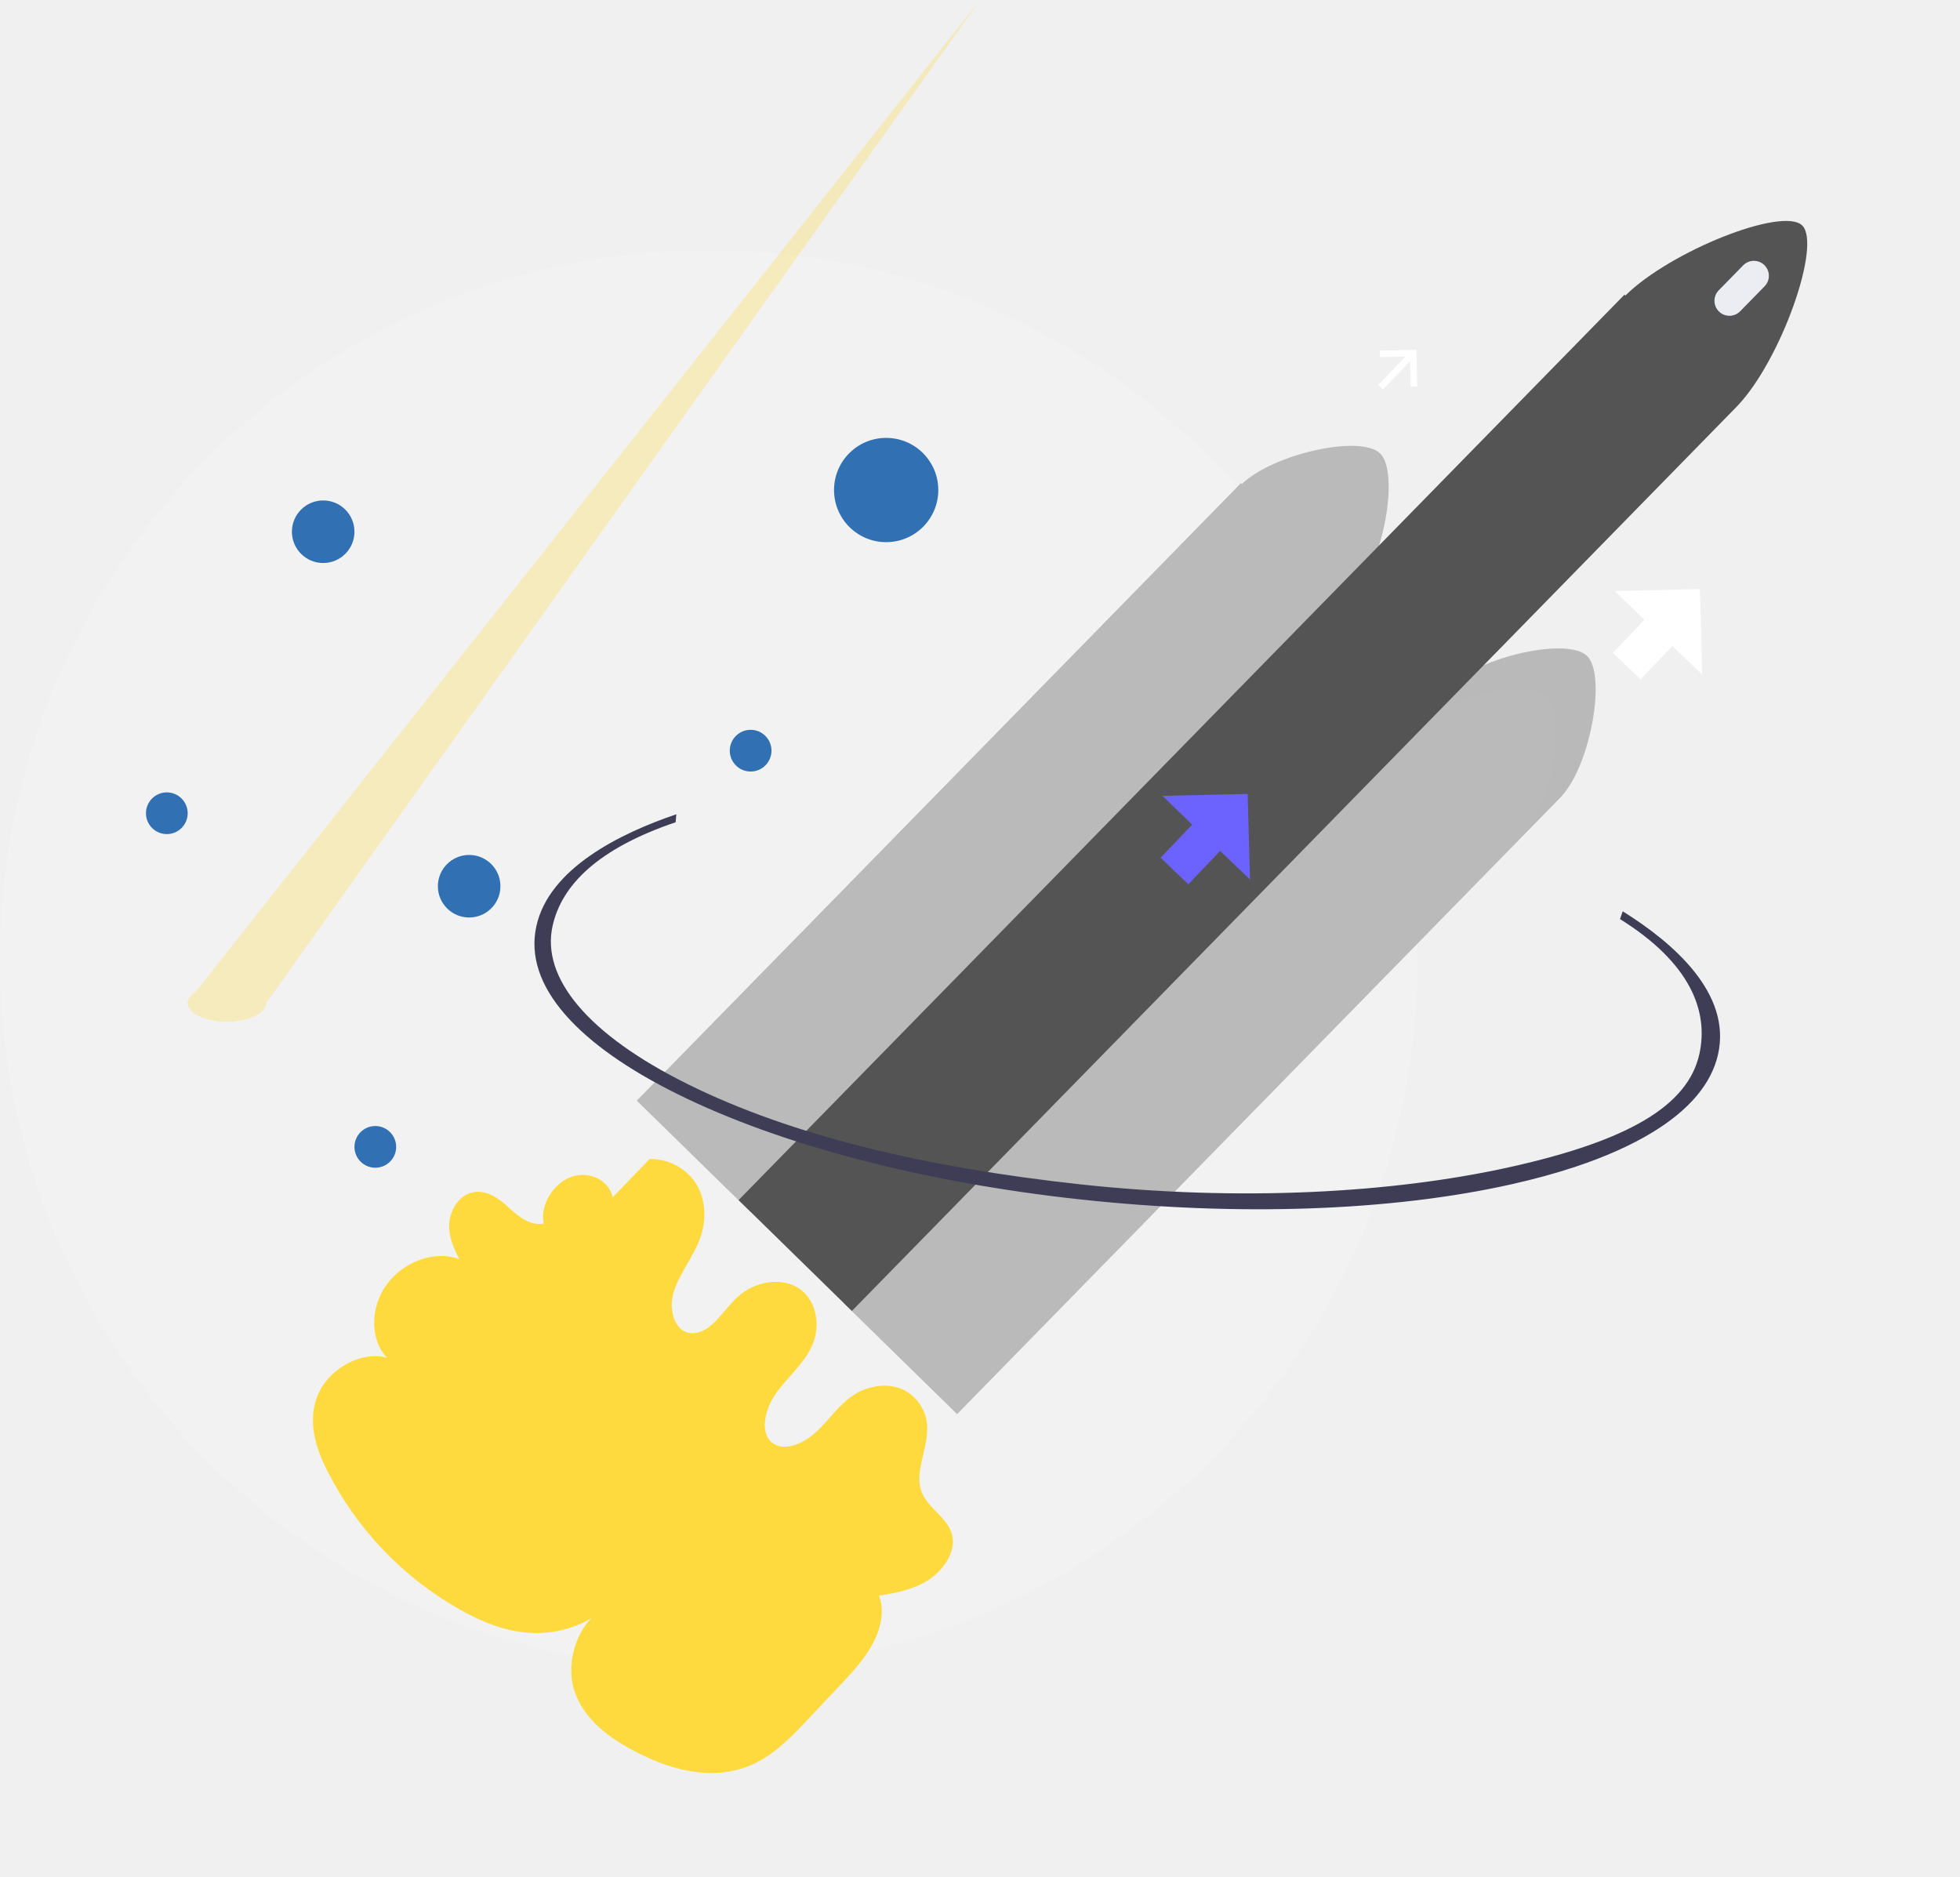
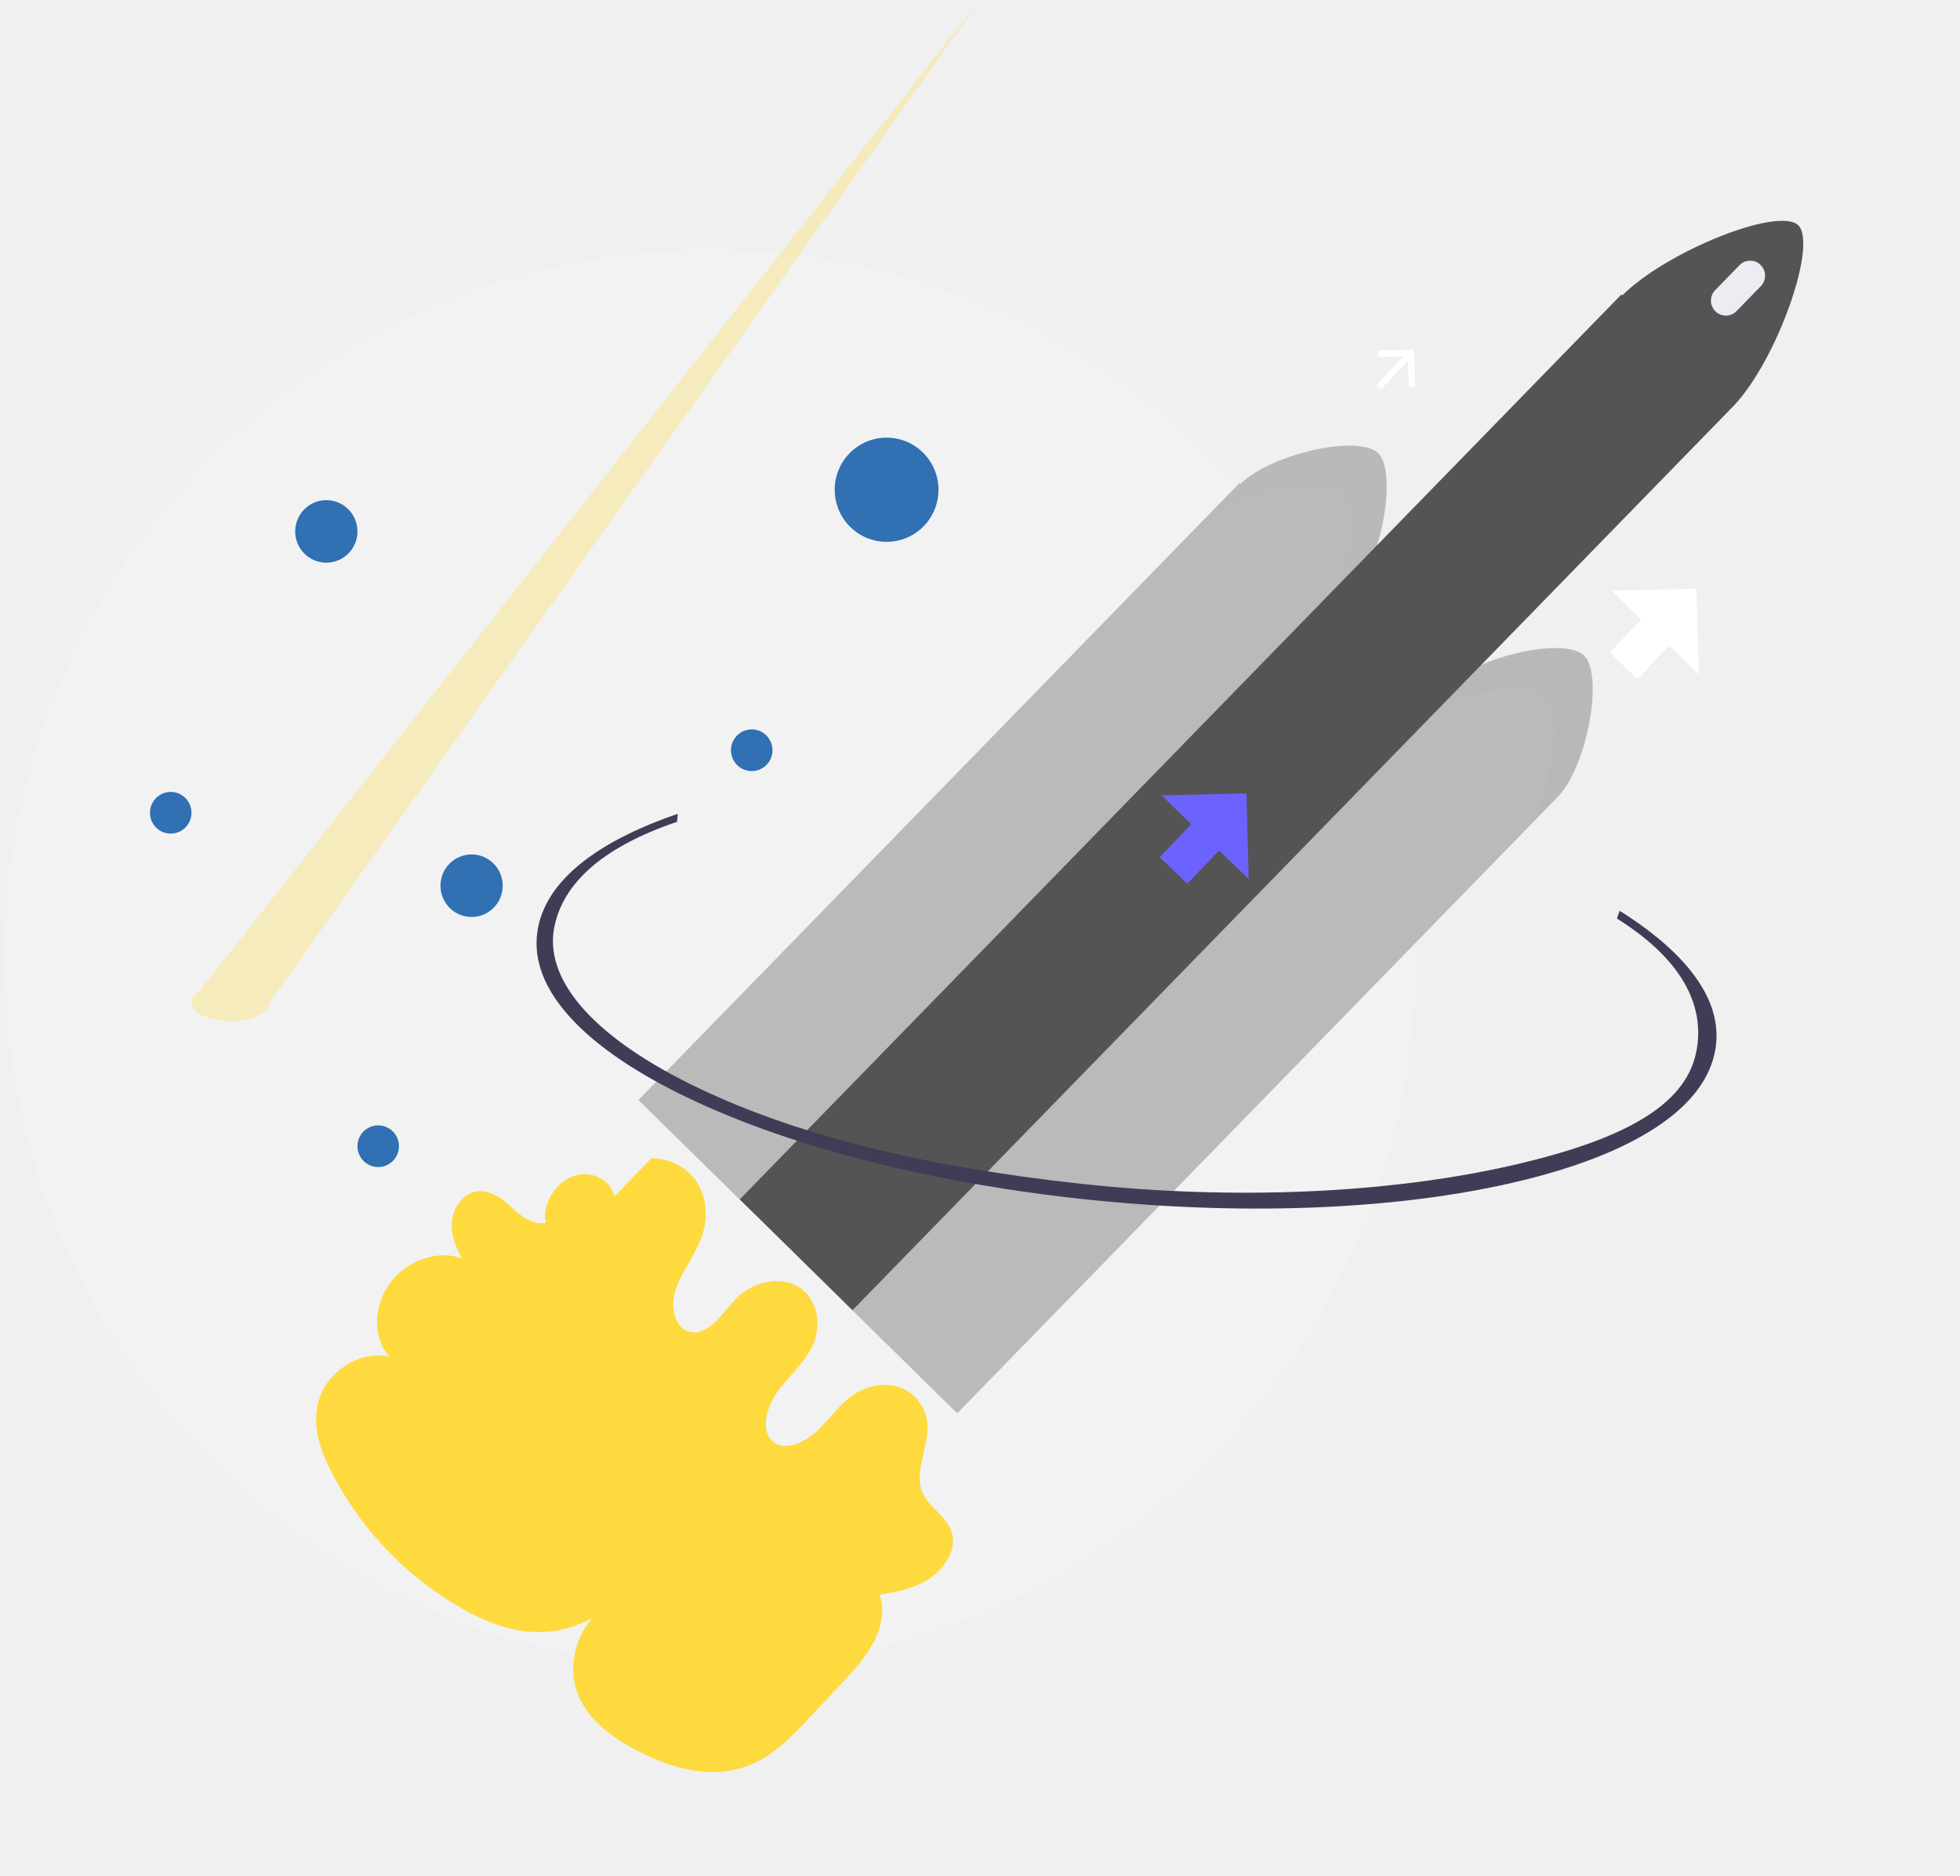
- <svg xmlns="http://www.w3.org/2000/svg" width="305" height="292" viewBox="0 0 305 292" fill="none">
-   <path d="M110.281 259.652C171.187 259.652 220.562 210.243 220.562 149.294C220.562 88.345 171.187 38.936 110.281 38.936C49.374 38.936 0 88.345 0 149.294C0 210.243 49.374 259.652 110.281 259.652Z" fill="#F2F2F2" />
-   <path d="M251.275 91.965L264.523 91.663L264.894 104.976L260.243 100.533L255.294 105.713L250.976 101.589L255.893 96.442L251.275 91.965Z" fill="white" />
-   <path d="M215.203 60.617L219.432 56.19L219.523 60.183L220.538 60.144L220.407 54.439L214.703 54.569L214.726 55.568L218.703 55.494L214.473 59.92L215.203 60.617Z" fill="white" />
-   <path d="M210.736 92.431C215.307 87.545 217.803 73.525 214.762 70.55C211.722 67.576 198.036 70.644 193.251 75.322L193.105 75.182L99.09 171.266L116.726 188.52L210.739 92.439L210.736 92.431Z" fill="#BABABA" />
-   <path d="M242.947 123.951C247.518 119.064 250.013 105.044 246.973 102.07C243.932 99.095 230.246 102.164 225.464 106.843L225.318 106.704L131.303 202.788L148.939 220.042L242.952 123.96L242.947 123.951Z" fill="#BABABA" />
-   <path d="M270.406 63.115C277.154 55.998 283.486 38.054 280.448 35.082C277.41 32.11 259.877 39.093 252.929 45.99L252.786 45.853L114.931 186.74L132.562 203.994L270.42 63.105L270.406 63.115Z" fill="#545454" />
-   <path d="M180.898 123.84L194.151 123.538L194.516 136.851L189.868 132.41L184.919 137.591L180.599 133.464L185.518 128.315L180.898 123.84Z" fill="#6C63FF" />
-   <g opacity="0.1">
-     <path opacity="0.1" d="M224.866 109.813C230.824 107.271 238.716 106.223 240.932 108.391C243.817 111.212 241.722 123.927 237.624 129.409L242.729 124.192C247.3 119.305 249.795 105.285 246.755 102.311C244.568 100.17 236.856 101.167 230.924 103.637L224.866 109.813Z" fill="black" />
-     <path opacity="0.1" d="M187.067 81.503L187.213 81.642C191.995 76.963 205.684 73.897 208.722 76.869C210.707 78.811 210.33 85.459 208.559 91.202L246.739 52.184L246.882 52.321C253.844 45.413 271.374 38.428 274.401 41.413C277.271 44.22 271.778 60.394 265.471 68.174L270.172 63.365C276.92 56.248 283.252 38.305 280.214 35.333C277.176 32.361 259.643 39.343 252.684 46.253L252.54 46.116L214.361 85.134C216.132 79.387 216.508 72.743 214.524 70.801C211.486 67.829 197.797 70.895 193.014 75.574L192.869 75.435L98.854 171.519L98.927 171.589L187.067 81.503Z" fill="#545454" />
+ <svg xmlns="http://www.w3.org/2000/svg" xmlns:xlink="http://www.w3.org/1999/xlink" width="209px" height="200px" viewBox="0 0 208 200" version="1.1">
+   <defs>
+     <filter id="alpha" filterUnits="objectBoundingBox" x="0%" y="0%" width="100%" height="100%">
+       <feColorMatrix type="matrix" in="SourceGraphic" values="0 0 0 0 1 0 0 0 0 1 0 0 0 0 1 0 0 0 1 0" />
+     </filter>
+     <mask id="mask0">
+       <g filter="url(#alpha)">
+         <rect x="0" y="0" width="208" height="200" style="fill:rgb(0%,0%,0%);fill-opacity:0.102;stroke:none;" />
+       </g>
+     </mask>
+     <mask id="mask1">
+       <g filter="url(#alpha)">
+         <rect x="0" y="0" width="208" height="200" style="fill:rgb(0%,0%,0%);fill-opacity:0.102;stroke:none;" />
+       </g>
+     </mask>
+     <clipPath id="clip2">
+       <rect x="0" y="0" width="208" height="200" />
+     </clipPath>
+     <g id="surface6" clip-path="url(#clip2)">
+       <path style=" stroke:none;fill-rule:nonzero;fill:rgb(0%,0%,0%);fill-opacity:1;" d="M 153.352 75.215 C 157.414 73.473 162.797 72.754 164.309 74.242 C 166.273 76.172 164.848 84.883 162.051 88.637 L 165.535 85.062 C 168.652 81.715 170.352 72.113 168.277 70.074 C 166.789 68.609 161.527 69.293 157.484 70.984 Z M 153.352 75.215 " />
+     </g>
+     <mask id="mask2">
+       <g filter="url(#alpha)">
+         <rect x="0" y="0" width="208" height="200" style="fill:rgb(0%,0%,0%);fill-opacity:0.102;stroke:none;" />
+       </g>
+     </mask>
+     <clipPath id="clip3">
+       <rect x="0" y="0" width="208" height="200" />
+     </clipPath>
+     <g id="surface9" clip-path="url(#clip3)">
+       <path style=" stroke:none;fill-rule:nonzero;fill:rgb(32.941%,32.941%,32.941%);fill-opacity:1;" d="M 127.574 55.824 L 127.672 55.918 C 130.934 52.715 140.27 50.613 142.34 52.648 C 143.695 53.98 143.438 58.535 142.23 62.469 L 168.27 35.742 L 168.367 35.836 C 173.113 31.105 185.066 26.32 187.133 28.363 C 189.09 30.289 185.344 41.367 181.043 46.695 L 184.25 43.402 C 188.852 38.527 193.168 26.234 191.098 24.199 C 189.023 22.164 177.066 26.945 172.32 31.68 L 172.223 31.586 L 146.188 58.312 C 147.395 54.375 147.652 49.824 146.297 48.492 C 144.227 46.457 134.891 48.559 131.629 51.762 L 131.531 51.668 L 67.414 117.48 L 67.465 117.527 Z M 127.574 55.824 " />
+     </g>
+     <clipPath id="clip1">
+       <rect x="0" y="0" width="208" height="200" />
+     </clipPath>
+     <g id="surface11" clip-path="url(#clip1)">
+       <use xlink:href="#surface6" mask="url(#mask1)" />
+       <use xlink:href="#surface9" mask="url(#mask2)" />
+     </g>
+     <mask id="mask3">
+       <g filter="url(#alpha)">
+         <rect x="0" y="0" width="208" height="200" style="fill:rgb(0%,0%,0%);fill-opacity:0.302;stroke:none;" />
+       </g>
+     </mask>
+     <clipPath id="clip4">
+       <rect x="0" y="0" width="208" height="200" />
+     </clipPath>
+     <g id="surface14" clip-path="url(#clip4)">
+       <path style=" stroke:none;fill-rule:nonzero;fill:rgb(99.608%,85.49%,24.314%);fill-opacity:1;" d="M 28.246 106.914 L 104 0 L 20.816 105.633 C 20.406 105.883 20.125 106.18 19.996 106.492 C 19.867 106.809 19.895 107.129 20.078 107.438 C 20.258 107.746 20.59 108.027 21.043 108.262 C 21.496 108.496 22.059 108.672 22.684 108.781 C 23.305 108.887 23.973 108.922 24.629 108.879 C 25.285 108.836 25.914 108.719 26.457 108.539 C 27 108.355 27.445 108.113 27.758 107.832 C 28.07 107.547 28.234 107.234 28.246 106.914 Z M 28.246 106.914 " />
+     </g>
+   </defs>
+   <g id="surface1">
+     <path style=" stroke:none;fill-rule:nonzero;fill:rgb(94.902%,94.902%,94.902%);fill-opacity:1;" d="M 75.207 177.844 C 116.742 177.844 150.418 144.004 150.418 102.258 C 150.418 60.512 116.742 26.668 75.207 26.668 C 33.672 26.668 0 60.512 0 102.258 C 0 144.004 33.672 177.844 75.207 177.844 Z M 75.207 177.844 " />
+     <path style=" stroke:none;fill-rule:nonzero;fill:rgb(100%,100%,100%);fill-opacity:1;" d="M 171.359 62.988 L 180.395 62.781 L 180.648 71.902 L 177.477 68.859 L 174.102 72.406 L 171.156 69.582 L 174.512 66.055 Z M 171.359 62.988 " />
+     <path style=" stroke:none;fill-rule:nonzero;fill:rgb(100%,100%,100%);fill-opacity:1;" d="M 146.762 41.52 L 149.645 38.488 L 149.707 41.223 L 150.398 41.195 L 150.309 37.289 L 146.422 37.375 L 146.438 38.059 L 149.148 38.008 L 146.262 41.043 Z M 146.762 41.52 " />
+     <path style=" stroke:none;fill-rule:nonzero;fill:rgb(72.941%,72.941%,72.941%);fill-opacity:1;" d="M 143.715 63.309 C 146.832 59.961 148.535 50.359 146.461 48.32 C 144.387 46.285 135.055 48.387 131.789 51.59 L 131.691 51.496 L 67.574 117.305 L 79.602 129.125 L 143.719 63.312 Z M 143.715 63.309 " />
+     <path style=" stroke:none;fill-rule:nonzero;fill:rgb(72.941%,72.941%,72.941%);fill-opacity:1;" d="M 165.684 84.898 C 168.801 81.551 170.5 71.949 168.426 69.91 C 166.355 67.875 157.02 69.977 153.758 73.18 L 153.66 73.086 L 89.543 138.895 L 101.57 150.715 L 165.684 84.902 Z M 165.684 84.898 " />
+     <path style=" stroke:none;fill-rule:nonzero;fill:rgb(32.941%,32.941%,32.941%);fill-opacity:1;" d="M 184.406 43.23 C 189.012 38.355 193.328 26.066 191.258 24.027 C 189.184 21.992 177.227 26.777 172.488 31.5 L 172.391 31.406 L 78.379 127.902 L 90.402 139.723 L 184.418 43.223 Z M 184.406 43.23 " />
+     <path style=" stroke:none;fill-rule:nonzero;fill:rgb(42.353%,38.824%,100%);fill-opacity:1;" d="M 123.367 84.82 L 132.406 84.613 L 132.652 93.734 L 129.484 90.691 L 126.109 94.242 L 123.164 91.414 L 126.516 87.887 Z M 123.367 84.82 " />
+     <use xlink:href="#surface11" mask="url(#mask0)" />
+     <path style=" stroke:none;fill-rule:nonzero;fill:rgb(92.549%,92.549%,95.294%);fill-opacity:1;" d="M 187.238 28.254 C 186.609 27.637 185.605 27.648 184.992 28.277 L 182.395 30.941 C 181.781 31.574 181.793 32.582 182.422 33.199 L 182.422 33.203 C 183.051 33.816 184.055 33.809 184.668 33.176 L 187.266 30.512 C 187.879 29.883 187.867 28.871 187.238 28.254 Z M 187.238 28.254 " />
+     <path style=" stroke:none;fill-rule:nonzero;fill:rgb(24.706%,23.922%,33.725%);fill-opacity:1;" d="M 167.16 124.359 C 165.078 125.055 162.805 125.68 160.344 126.23 C 147.621 129.086 131.414 129.656 114.711 127.84 C 98.012 126.023 82.809 122.035 71.906 116.609 C 66.594 113.969 62.59 111.125 60.004 108.16 C 57.27 105.023 56.23 101.84 56.922 98.695 C 58.27 92.57 65.742 88.836 71.773 86.785 L 71.699 87.633 C 63.418 90.453 59.594 94.352 58.641 98.695 C 57.422 104.23 62.398 110.277 73.023 115.562 C 83.898 120.977 98.035 124.418 114.711 126.23 C 131.387 128.047 147.648 127.207 160.344 124.359 C 172.746 121.578 179.121 117.871 180.34 112.34 C 181.352 107.742 179.352 102.602 171.918 97.953 L 172.207 97.125 C 177.609 100.504 183.754 105.887 182.332 112.34 C 181.641 115.48 179.281 118.297 175.32 120.707 C 173.066 122.082 170.336 123.301 167.16 124.359 Z M 167.16 124.359 " />
+     <path style=" stroke:none;fill-rule:nonzero;fill:rgb(99.608%,85.49%,24.314%);fill-opacity:1;" d="M 68.953 123.508 L 65.027 127.598 C 64.602 125.742 62.469 124.723 60.551 125.457 C 58.629 126.195 57.273 128.555 57.707 130.406 C 56.094 130.676 54.863 129.5 53.762 128.496 C 52.664 127.488 51.129 126.547 49.594 127.277 C 48.359 127.863 47.664 129.367 47.664 130.668 C 47.664 131.965 48.203 133.105 48.734 134.207 C 46.262 133.219 42.844 134.41 41.043 136.891 C 39.242 139.371 39.266 142.852 41.098 144.727 C 38.488 143.938 35.023 145.742 33.789 148.539 C 32.539 151.355 33.5 154.316 34.73 156.75 C 37.848 162.941 42.719 168.074 48.727 171.504 C 51.023 172.809 53.539 173.879 56.316 174.031 C 59.094 174.18 62.184 173.305 64.43 171.203 C 61.211 172.828 59.93 177.246 60.992 180.316 C 62.059 183.391 64.805 185.332 67.629 186.785 C 71.387 188.719 76.086 190.016 80.352 187.809 C 82.465 186.715 84.188 184.898 85.852 183.125 L 89.074 179.688 C 90.379 178.301 91.699 176.887 92.594 175.23 C 93.488 173.574 93.906 171.609 93.277 170.066 C 95.023 169.77 96.832 169.449 98.422 168.461 C 100.008 167.473 101.32 165.621 101.098 163.918 C 100.82 161.75 98.348 160.82 97.727 158.781 C 97.125 156.816 98.391 154.477 98.398 152.332 C 98.422 151.438 98.184 150.562 97.715 149.805 C 97.25 149.047 96.57 148.441 95.766 148.066 C 94.16 147.359 92.047 147.648 90.398 148.805 C 88.957 149.816 87.949 151.363 86.652 152.578 C 85.359 153.793 83.422 154.688 82.129 153.887 C 80.562 152.922 81.098 150.273 82.328 148.523 C 83.562 146.773 85.328 145.34 86.18 143.414 C 87.188 141.141 86.566 138.477 84.75 137.293 C 82.938 136.105 80.109 136.52 78.254 138.242 C 76.738 139.648 75.555 141.941 73.652 142.082 C 71.645 142.234 70.863 139.645 71.516 137.625 C 72.168 135.605 73.66 133.836 74.348 131.824 C 75.047 129.781 74.824 127.574 73.762 125.988 C 73.203 125.191 72.457 124.547 71.586 124.117 C 70.715 123.688 69.754 123.484 68.785 123.527 " />
+     <use xlink:href="#surface14" mask="url(#mask3)" />
+     <path style=" stroke:none;fill-rule:nonzero;fill:rgb(18.824%,43.922%,70.196%);fill-opacity:1;" d="M 99.574 52.227 C 99.574 55.293 97.098 57.781 94.043 57.781 C 90.984 57.781 88.508 55.293 88.508 52.227 C 88.508 49.156 90.984 46.672 94.043 46.672 C 97.098 46.672 99.574 49.156 99.574 52.227 Z M 99.574 52.227 " />
+     <path style=" stroke:none;fill-rule:nonzero;fill:rgb(18.824%,43.922%,70.196%);fill-opacity:1;" d="M 37.617 56.672 C 37.617 58.512 36.129 60.004 34.297 60.004 C 32.465 60.004 30.977 58.512 30.977 56.672 C 30.977 54.828 32.465 53.336 34.297 53.336 C 36.129 53.336 37.617 54.828 37.617 56.672 Z M 37.617 56.672 " />
+     <path style=" stroke:none;fill-rule:nonzero;fill:rgb(18.824%,43.922%,70.196%);fill-opacity:1;" d="M 53.105 94.453 C 53.105 96.293 51.621 97.785 49.789 97.785 C 47.953 97.785 46.469 96.293 46.469 94.453 C 46.469 92.609 47.953 91.117 49.789 91.117 C 51.621 91.117 53.105 92.609 53.105 94.453 Z M 53.105 94.453 " />
+     <path style=" stroke:none;fill-rule:nonzero;fill:rgb(18.824%,43.922%,70.196%);fill-opacity:1;" d="M 42.043 122.23 C 42.043 123.457 41.051 124.453 39.828 124.453 C 38.605 124.453 37.617 123.457 37.617 122.23 C 37.617 121.004 38.605 120.008 39.828 120.008 C 41.051 120.008 42.043 121.004 42.043 122.23 Z M 42.043 122.23 " />
+     <path style=" stroke:none;fill-rule:nonzero;fill:rgb(18.824%,43.922%,70.196%);fill-opacity:1;" d="M 81.871 80.004 C 81.871 81.234 80.879 82.227 79.66 82.227 C 78.438 82.227 77.445 81.234 77.445 80.004 C 77.445 78.777 78.438 77.781 79.66 77.781 C 80.879 77.781 81.871 78.777 81.871 80.004 Z M 81.871 80.004 " />
+     <path style=" stroke:none;fill-rule:nonzero;fill:rgb(18.824%,43.922%,70.196%);fill-opacity:1;" d="M 19.918 86.672 C 19.918 87.902 18.926 88.895 17.703 88.895 C 16.48 88.895 15.492 87.902 15.492 86.672 C 15.492 85.445 16.48 84.449 17.703 84.449 C 18.926 84.449 19.918 85.445 19.918 86.672 Z M 19.918 86.672 " />
  </g>
-   <path d="M274.558 41.253L274.556 41.251C273.636 40.351 272.161 40.367 271.261 41.286L267.455 45.177C266.555 46.097 266.571 47.572 267.491 48.472L267.493 48.474C268.413 49.374 269.888 49.358 270.788 48.438L274.595 44.548C275.494 43.628 275.478 42.153 274.558 41.253Z" fill="#ECECF3" />
-   <path d="M245.117 181.566C242.061 182.581 238.729 183.492 235.121 184.298C216.462 188.465 192.698 189.298 168.207 186.646C143.717 183.993 121.425 178.171 105.439 170.251C97.651 166.393 91.78 162.243 87.989 157.916C83.975 153.335 82.454 148.685 83.469 144.095C85.446 135.154 96.402 129.703 105.245 126.704L105.137 127.945C92.994 132.062 87.388 137.752 85.985 144.095C84.198 152.174 91.497 161.006 107.075 168.724C123.027 176.626 143.755 181.649 168.207 184.298C192.659 186.946 216.503 185.723 235.121 181.566C253.303 177.506 262.656 172.093 264.442 164.014C265.926 157.306 262.994 149.801 252.091 143.012L252.515 141.801C260.438 146.734 269.445 154.592 267.361 164.014C266.346 168.603 262.888 172.714 257.083 176.232C253.774 178.237 249.769 180.021 245.117 181.566Z" fill="#3F3D56" />
-   <path d="M101.112 180.323L95.354 186.293C94.731 183.583 91.6 182.094 88.786 183.169C85.972 184.244 83.985 187.688 84.616 190.395C82.252 190.784 80.448 189.07 78.835 187.602C77.222 186.133 74.975 184.756 72.72 185.825C70.909 186.683 69.891 188.878 69.891 190.773C69.891 192.668 70.683 194.336 71.46 195.941C67.835 194.498 62.821 196.24 60.182 199.86C57.542 203.48 57.578 208.565 60.261 211.3C56.439 210.146 51.359 212.785 49.544 216.867C47.715 220.981 49.123 225.304 50.925 228.853C55.499 237.896 62.639 245.388 71.451 250.393C74.819 252.302 78.507 253.866 82.581 254.085C86.654 254.304 91.183 253.024 94.479 249.955C89.757 252.331 87.875 258.778 89.436 263.263C90.997 267.748 95.025 270.587 99.168 272.709C104.678 275.531 111.567 277.421 117.823 274.2C120.92 272.606 123.446 269.951 125.886 267.363L130.615 262.345C132.525 260.319 134.464 258.253 135.776 255.834C137.088 253.416 137.701 250.548 136.776 248.299C139.339 247.863 141.991 247.394 144.319 245.951C146.647 244.508 148.569 241.807 148.246 239.321C147.835 236.157 144.213 234.798 143.299 231.818C142.419 228.951 144.274 225.538 144.289 222.402C144.321 221.101 143.972 219.819 143.286 218.712C142.6 217.606 141.606 216.724 140.426 216.175C138.072 215.142 134.972 215.567 132.557 217.255C130.442 218.733 128.962 220.99 127.063 222.765C125.165 224.54 122.328 225.842 120.427 224.675C118.135 223.267 118.917 219.397 120.723 216.844C122.529 214.29 125.12 212.196 126.37 209.384C127.846 206.066 126.934 202.173 124.275 200.445C121.615 198.716 117.468 199.32 114.75 201.831C112.527 203.885 110.792 207.232 108.002 207.441C105.054 207.662 103.91 203.88 104.867 200.933C105.823 197.986 108.012 195.401 109.021 192.464C110.045 189.482 109.719 186.259 108.16 183.944C107.343 182.78 106.247 181.841 104.971 181.212C103.695 180.584 102.282 180.288 100.862 180.35" fill="#FEDA3E" />
-   <path opacity="0.3" d="M41.418 156.093L152.501 0L30.525 154.225C29.922 154.591 29.509 155.021 29.32 155.479C29.131 155.938 29.172 156.411 29.439 156.86C29.707 157.309 30.193 157.721 30.857 158.062C31.521 158.402 32.345 158.662 33.26 158.819C34.174 158.976 35.154 159.025 36.116 158.964C37.078 158.902 37.997 158.731 38.794 158.465C39.592 158.198 40.246 157.844 40.702 157.432C41.158 157.019 41.404 156.561 41.418 156.093H41.418Z" fill="#FEDA3E" />
-   <circle cx="137.897" cy="76.25" r="8.112" fill="#3070B3" />
-   <circle cx="50.291" cy="82.739" r="4.867" fill="#3070B3" />
-   <circle cx="73.006" cy="137.899" r="4.867" fill="#3070B3" />
-   <circle cx="58.403" cy="178.458" r="3.245" fill="#3070B3" />
-   <circle cx="116.807" cy="116.808" r="3.245" fill="#3070B3" />
-   <circle cx="25.959" cy="126.543" r="3.245" fill="#3070B3" />
</svg>
